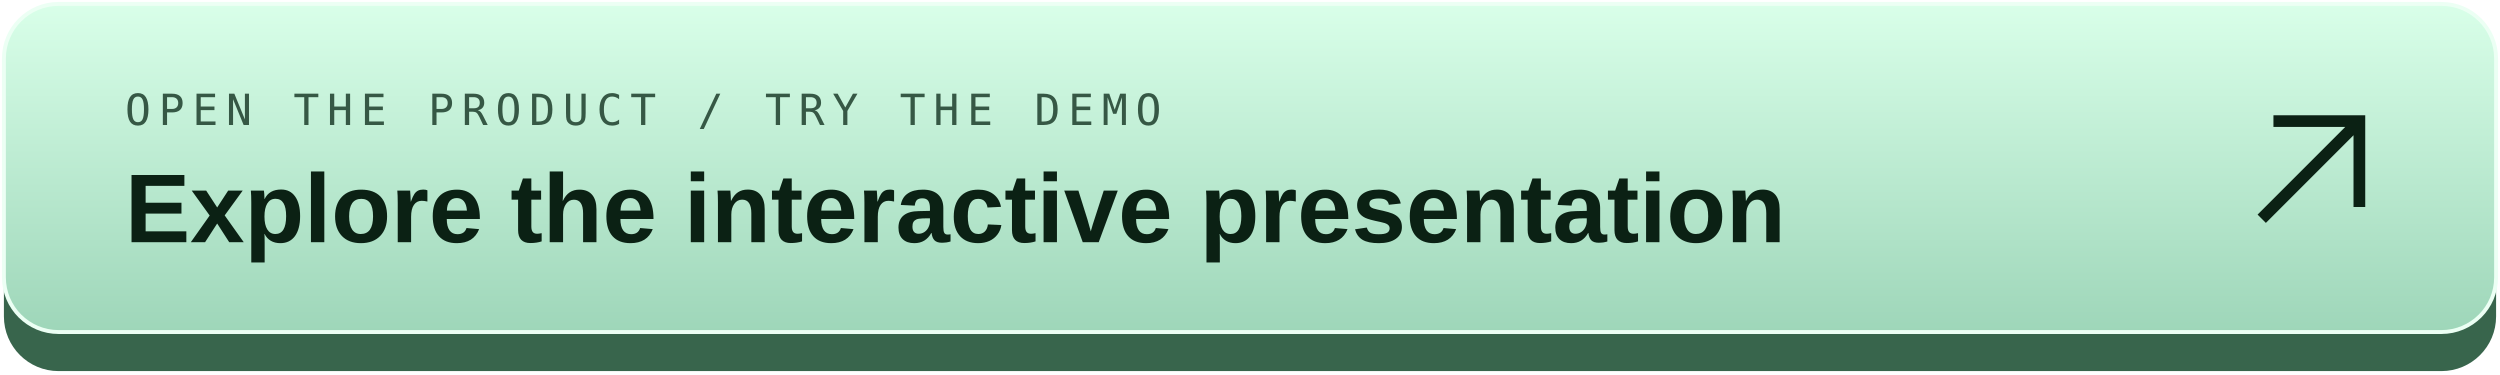
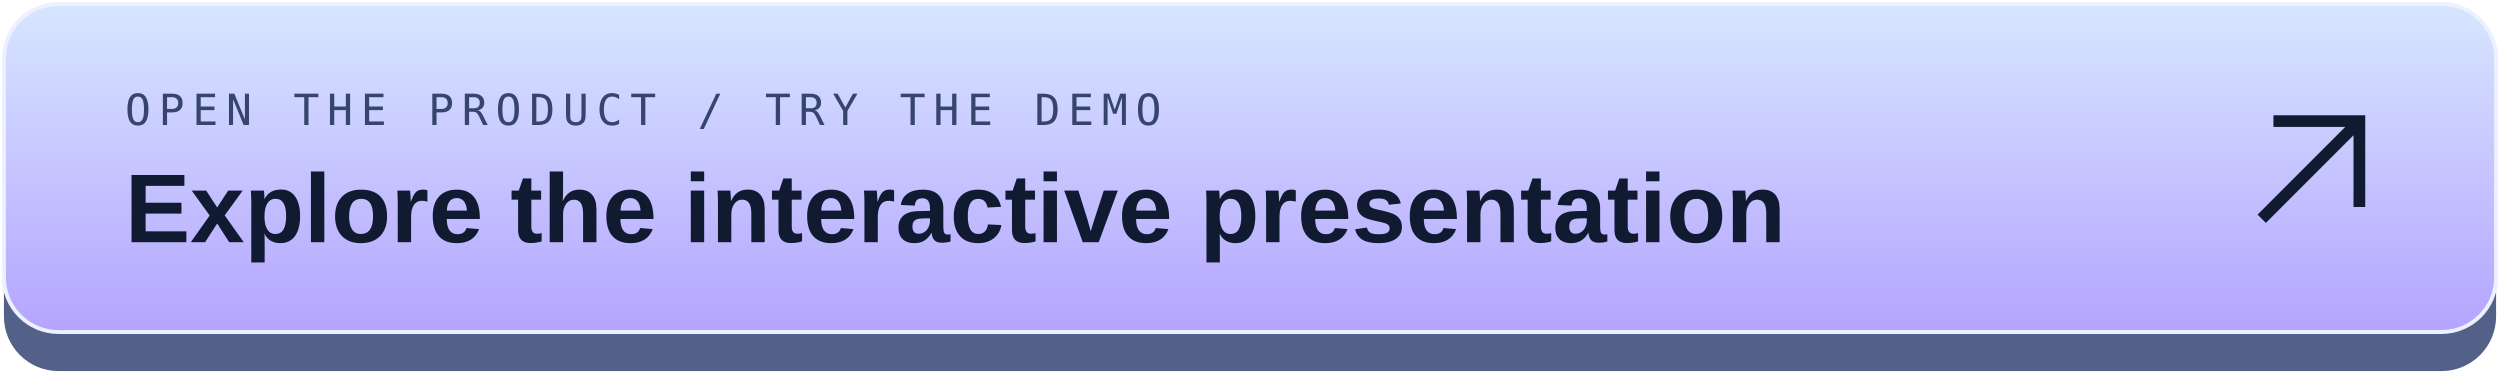
<svg xmlns="http://www.w3.org/2000/svg" width="640" height="96" viewBox="0 0 640 96" role="img" aria-labelledby="title desc">
  <defs>
    <linearGradient id="mint" x2="0" y2="1">
-       <stop stop-color="#d9ffe9" />
-       <stop offset="1" stop-color="#9ed6b9" />
+       <stop stop-color="#d7e6ff" />
+       <stop offset="1" stop-color="#b5a4ff" />
    </linearGradient>
  </defs>
-   <rect x="1" y="5" width="638" height="90" rx="14" fill="#38654c" />
-   <rect x="1" y="1" width="638" height="84" rx="14" fill="url(#mint)" stroke="#ecfff4" />
-   <text x="32" y="32" fill="#365845" font-family="monospace" font-size="11" letter-spacing="2">OPEN THE PRODUCT / TRY THE DEMO</text>
-   <text x="32" y="62" fill="#0b2114" font-family="Arial,sans-serif" font-size="25" font-weight="700">Explore the interactive presentation</text>
-   <path d="M582 31h22v22m0-22-25 25" fill="none" stroke="#0b2114" stroke-width="3" />
+   <rect x="1" y="5" width="638" height="90" rx="14" fill="#536188" />
+   <rect x="1" y="1" width="638" height="84" rx="14" fill="url(#mint)" stroke="#ecf1ff" />
+   <text x="32" y="32" fill="#364569" font-family="monospace" font-size="11" letter-spacing="2">OPEN THE PRODUCT / TRY THE DEMO</text>
+   <text x="32" y="62" fill="#101a30" font-family="Arial,sans-serif" font-size="25" font-weight="700">Explore the interactive presentation</text>
+   <path d="M582 31h22v22m0-22-25 25" fill="none" stroke="#101a30" stroke-width="3" />
</svg>
